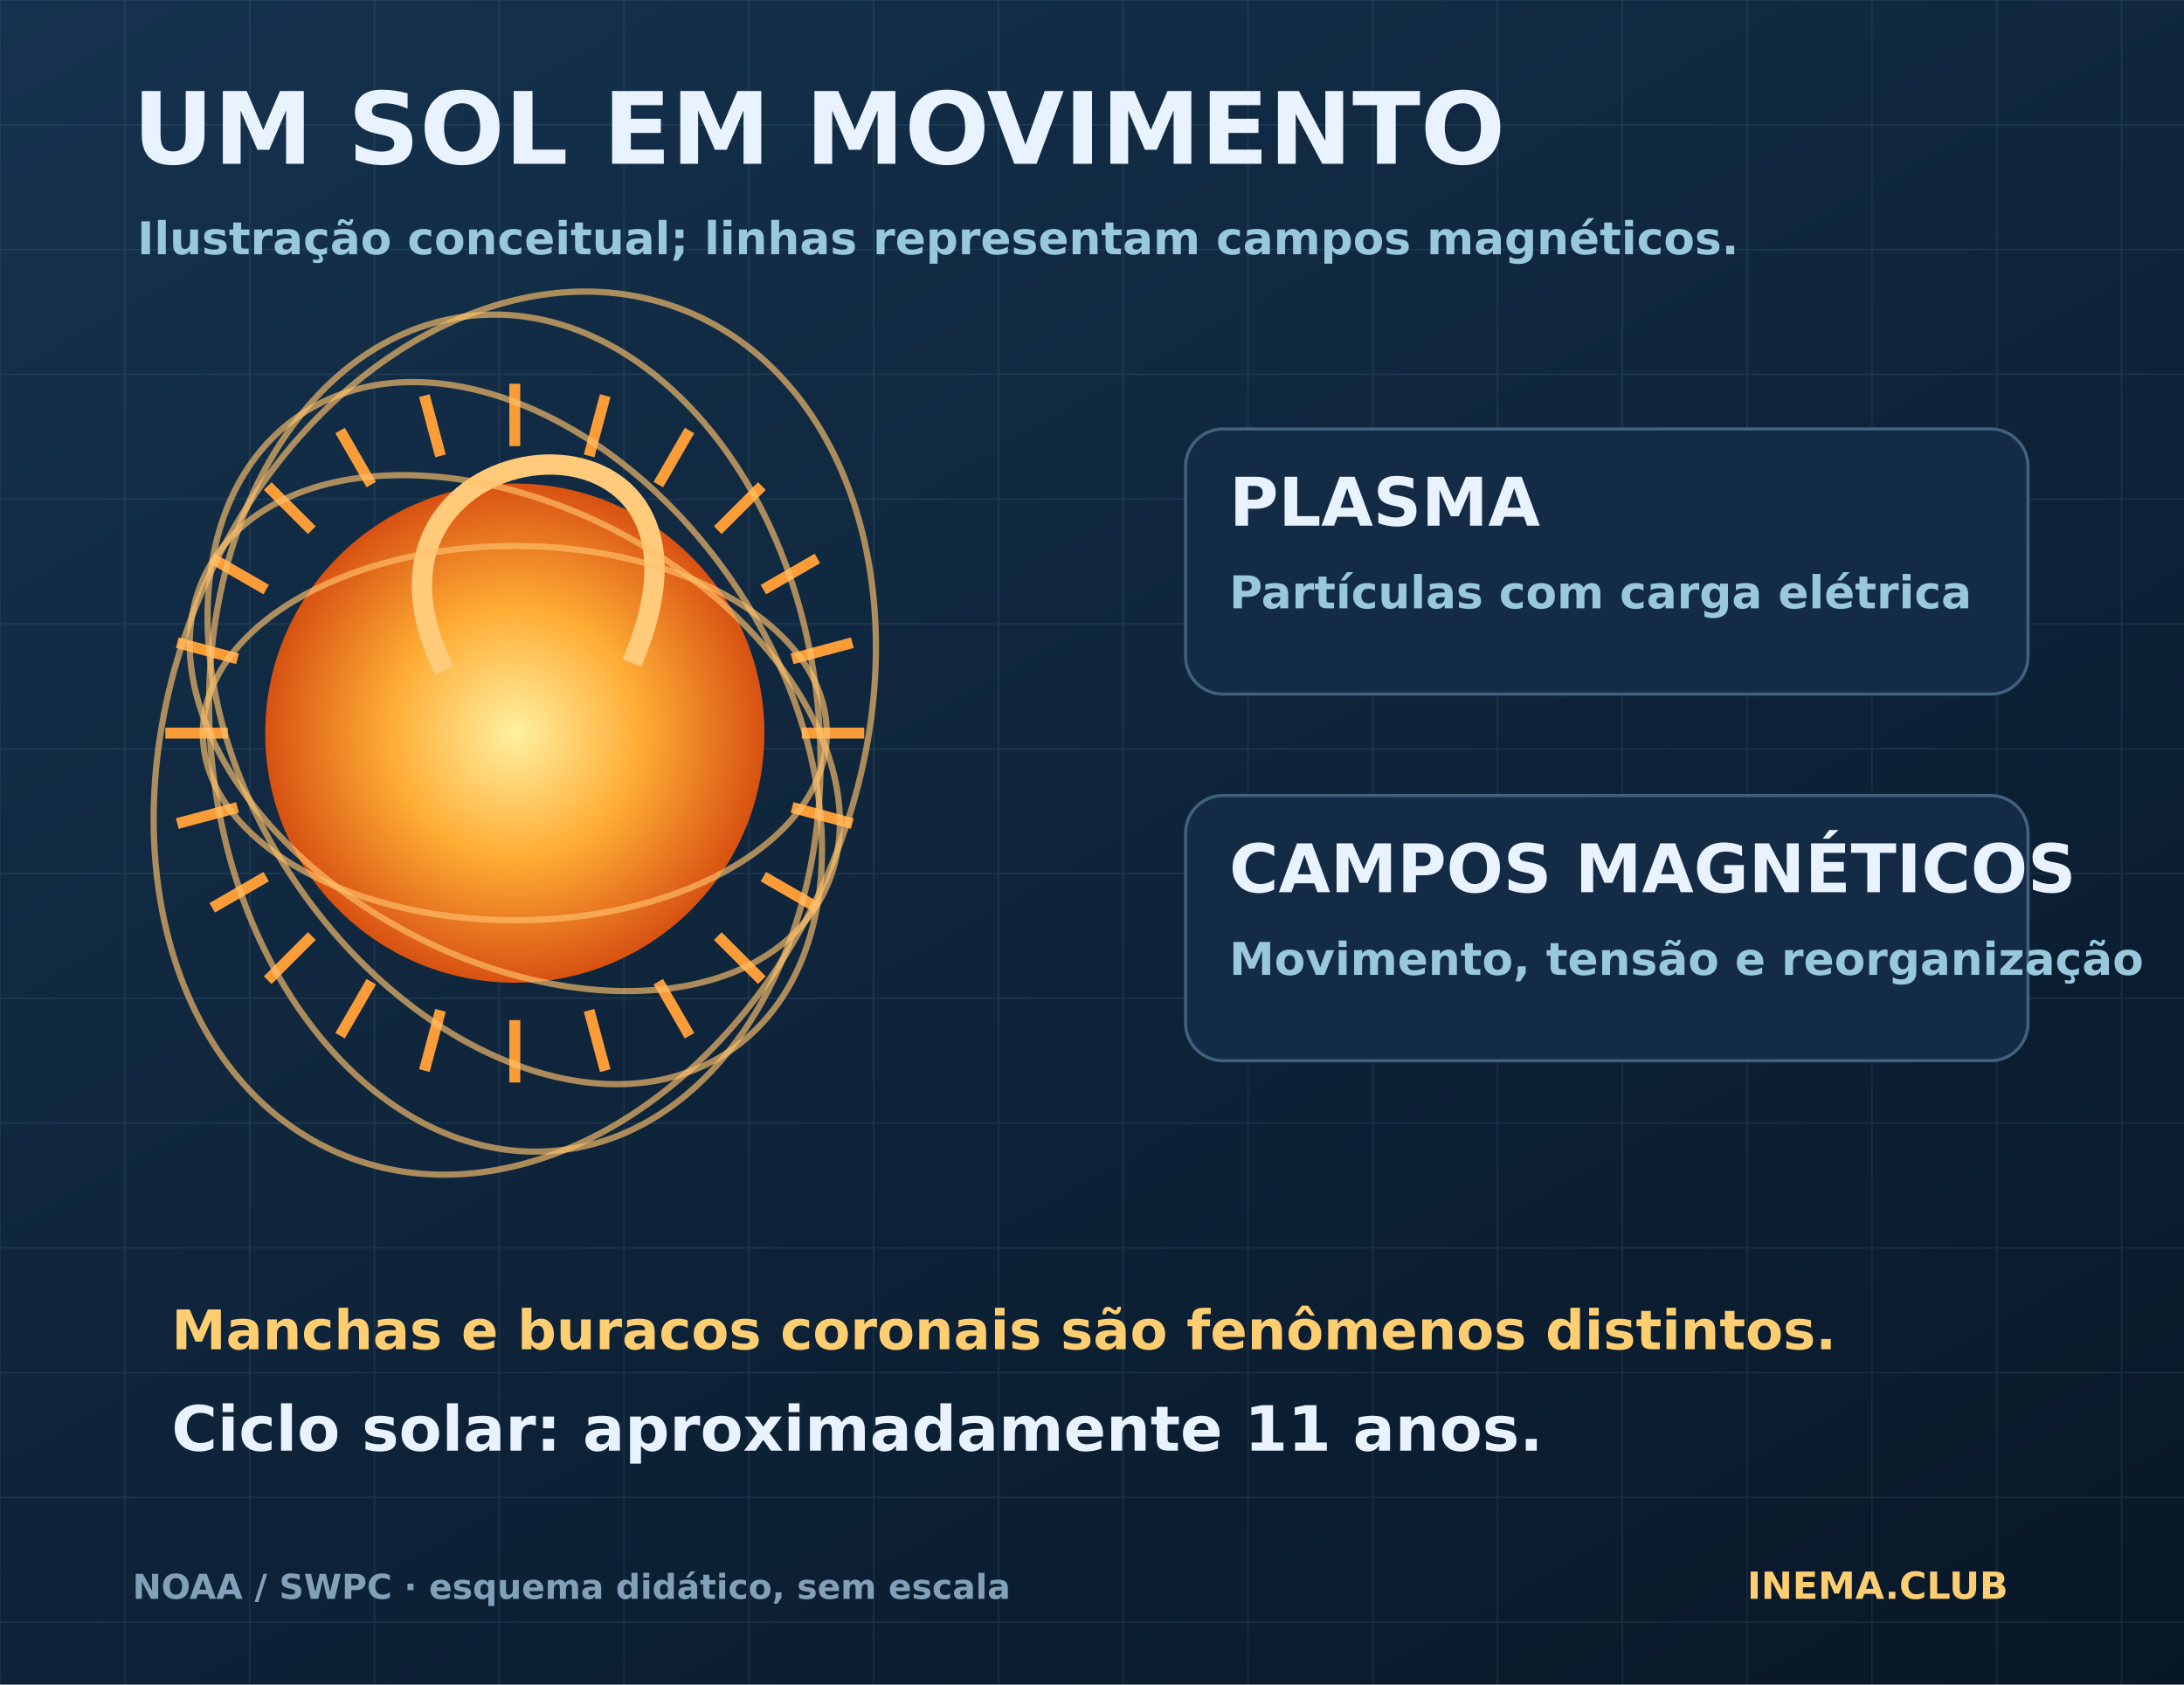
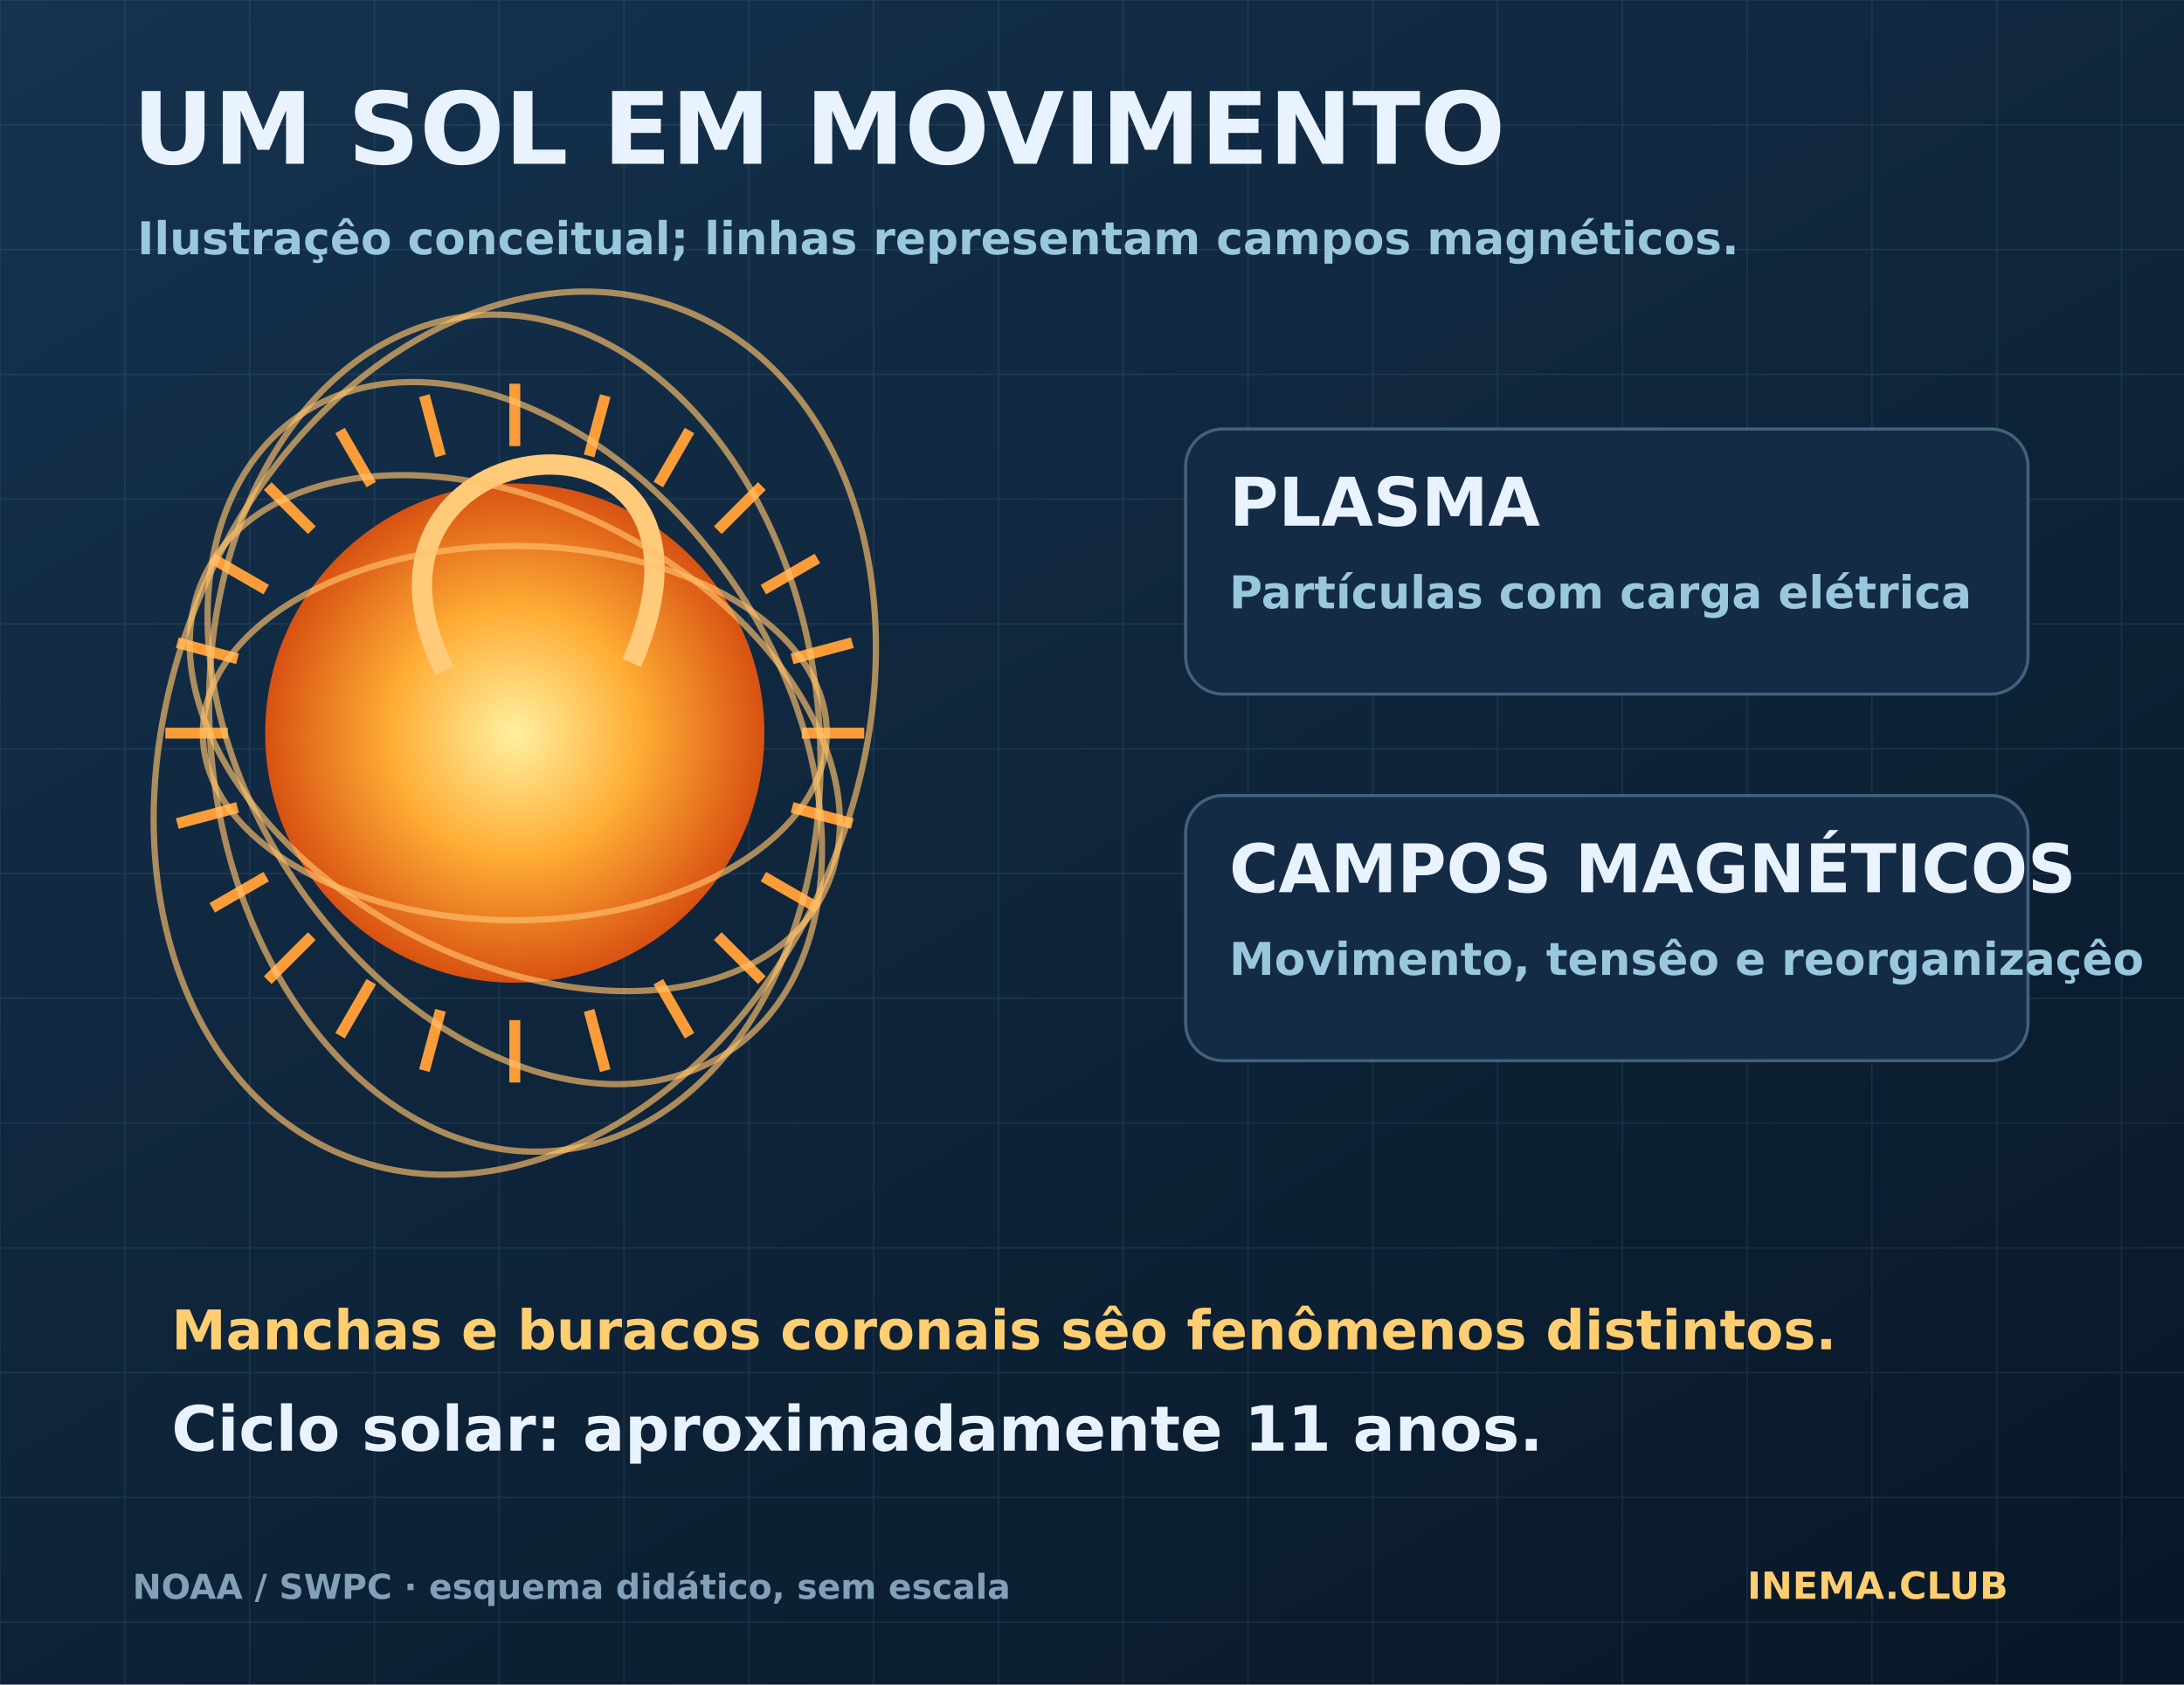
<svg xmlns="http://www.w3.org/2000/svg" width="1400" height="1080" viewBox="0 0 1400 1080">
  <defs>
    <radialGradient id="sun">
      <stop stop-color="#fff0a0" />
      <stop offset=".5" stop-color="#ffad35" />
      <stop offset="1" stop-color="#d85212" />
    </radialGradient>
    <radialGradient id="earth" cx=".25" cy=".25">
      <stop stop-color="#39c1f8" />
      <stop offset=".7" stop-color="#1472b0" />
      <stop offset="1" stop-color="#062c53" />
    </radialGradient>
    <linearGradient id="bg" x2="1" y2="1">
      <stop stop-color="#15324e" />
      <stop offset="1" stop-color="#061321" />
    </linearGradient>
    <marker id="arrow" viewBox="0 0 10 10" refX="9" refY="5" markerWidth="3" markerHeight="3" orient="auto-start-reverse">
      <path d="M0 0 L10 5 L0 10Z" fill="#47d8fa" />
    </marker>
  </defs>
  <rect width="1920" height="1080" fill="url(#bg)" />
  <g opacity=".09" stroke="#96d4ed">
    <path d="M0,0 H1920 M0,0 V1080" />
    <path d="M0,80 H1920 M80,0 V1080" />
    <path d="M0,160 H1920 M160,0 V1080" />
    <path d="M0,240 H1920 M240,0 V1080" />
    <path d="M0,320 H1920 M320,0 V1080" />
    <path d="M0,400 H1920 M400,0 V1080" />
    <path d="M0,480 H1920 M480,0 V1080" />
    <path d="M0,560 H1920 M560,0 V1080" />
    <path d="M0,640 H1920 M640,0 V1080" />
    <path d="M0,720 H1920 M720,0 V1080" />
    <path d="M0,800 H1920 M800,0 V1080" />
    <path d="M0,880 H1920 M880,0 V1080" />
    <path d="M0,960 H1920 M960,0 V1080" />
    <path d="M0,1040 H1920 M1040,0 V1080" />
    <path d="M0,1120 H1920 M1120,0 V1080" />
    <path d="M0,1200 H1920 M1200,0 V1080" />
    <path d="M0,1280 H1920 M1280,0 V1080" />
    <path d="M0,1360 H1920 M1360,0 V1080" />
    <path d="M0,1440 H1920 M1440,0 V1080" />
    <path d="M0,1520 H1920 M1520,0 V1080" />
    <path d="M0,1600 H1920 M1600,0 V1080" />
    <path d="M0,1680 H1920 M1680,0 V1080" />
    <path d="M0,1760 H1920 M1760,0 V1080" />
    <path d="M0,1840 H1920 M1840,0 V1080" />
  </g>
  <text x="85" y="105" font-size="64" fill="#e9f2ff" font-family="DejaVu Sans,sans-serif" font-weight="bold">UM SOL EM MOVIMENTO</text>
-   <text x="88" y="163" font-size="29" fill="#99c8dd" font-family="DejaVu Sans,sans-serif" font-weight="bold">Ilustração conceitual; linhas representam campos magnéticos.</text>
+   <text x="88" y="163" font-size="29" fill="#99c8dd" font-family="DejaVu Sans,sans-serif" font-weight="bold">Ilustraçêo conceitual; linhas representam campos magnéticos.</text>
  <path d="M514.0,470.0 L554.0,470.0" stroke="#fa9d39" stroke-width="7" />
  <path d="M507.73,517.623 L546.367,527.975" stroke="#fa9d39" stroke-width="7" />
  <path d="M489.349,562.0 L523.99,582.0" stroke="#fa9d39" stroke-width="7" />
  <path d="M460.108,600.108 L488.392,628.392" stroke="#fa9d39" stroke-width="7" />
  <path d="M422.0,629.349 L442.0,663.99" stroke="#fa9d39" stroke-width="7" />
  <path d="M377.623,647.73 L387.975,686.367" stroke="#fa9d39" stroke-width="7" />
  <path d="M330.0,654.0 L330.0,694.0" stroke="#fa9d39" stroke-width="7" />
  <path d="M282.377,647.73 L272.025,686.367" stroke="#fa9d39" stroke-width="7" />
  <path d="M238,629.349 L218,663.99" stroke="#fa9d39" stroke-width="7" />
  <path d="M199.892,600.108 L171.608,628.392" stroke="#fa9d39" stroke-width="7" />
  <path d="M170.651,562.0 L136.01,582.0" stroke="#fa9d39" stroke-width="7" />
  <path d="M152.27,517.623 L113.633,527.975" stroke="#fa9d39" stroke-width="7" />
  <path d="M146.0,470.0 L106.0,470.0" stroke="#fa9d39" stroke-width="7" />
  <path d="M152.27,422.377 L113.633,412.025" stroke="#fa9d39" stroke-width="7" />
  <path d="M170.651,378 L136.01,358" stroke="#fa9d39" stroke-width="7" />
  <path d="M199.892,339.892 L171.608,311.608" stroke="#fa9d39" stroke-width="7" />
  <path d="M238,310.651 L218,276.01" stroke="#fa9d39" stroke-width="7" />
  <path d="M282.377,292.27 L272.025,253.633" stroke="#fa9d39" stroke-width="7" />
  <path d="M330,286.0 L330,246.0" stroke="#fa9d39" stroke-width="7" />
  <path d="M377.623,292.27 L387.975,253.633" stroke="#fa9d39" stroke-width="7" />
  <path d="M422.0,310.651 L442.0,276.01" stroke="#fa9d39" stroke-width="7" />
  <path d="M460.108,339.892 L488.392,311.608" stroke="#fa9d39" stroke-width="7" />
  <path d="M489.349,378 L523.99,358" stroke="#fa9d39" stroke-width="7" />
  <path d="M507.73,422.377 L546.367,412.025" stroke="#fa9d39" stroke-width="7" />
  <circle cx="330" cy="470" r="160" fill="url(#sun)" />
  <path d="M285,430 C205,270 485,240 405,425" fill="none" stroke="#ffca79" stroke-width="13" />
  <ellipse cx="330" cy="470" rx="200" ry="120" stroke="#ffc16c" fill="none" stroke-width="4" transform="rotate(0 330 470)" opacity=".65" />
  <ellipse cx="330" cy="470" rx="223" ry="145" stroke="#ffc16c" fill="none" stroke-width="4" transform="rotate(28 330 470)" opacity=".65" />
  <ellipse cx="330" cy="470" rx="246" ry="170" stroke="#ffc16c" fill="none" stroke-width="4" transform="rotate(56 330 470)" opacity=".65" />
  <ellipse cx="330" cy="470" rx="269" ry="195" stroke="#ffc16c" fill="none" stroke-width="4" transform="rotate(84 330 470)" opacity=".65" />
  <ellipse cx="330" cy="470" rx="292" ry="220" stroke="#ffc16c" fill="none" stroke-width="4" transform="rotate(112 330 470)" opacity=".65" />
  <rect x="760" y="275" width="540" height="170" rx="24" fill="#142b45" stroke="#42617c" stroke-width="2" />
  <text x="788" y="337" font-size="43" fill="#e9f2ff" font-family="DejaVu Sans,sans-serif" font-weight="bold">PLASMA</text>
  <text x="788" y="390" font-size="29" fill="#99c8dd" font-family="DejaVu Sans,sans-serif" font-weight="bold">Partículas com carga elétrica</text>
  <rect x="760" y="510" width="540" height="170" rx="24" fill="#142b45" stroke="#42617c" stroke-width="2" />
  <text x="788" y="572" font-size="43" fill="#e9f2ff" font-family="DejaVu Sans,sans-serif" font-weight="bold">CAMPOS MAGNÉTICOS</text>
-   <text x="788" y="625" font-size="29" fill="#99c8dd" font-family="DejaVu Sans,sans-serif" font-weight="bold">Movimento, tensão e reorganização</text>
-   <text x="110" y="865" font-size="35" fill="#ffce71" font-family="DejaVu Sans,sans-serif" font-weight="bold">Manchas e buracos coronais são fenômenos distintos.</text>
+   <text x="788" y="625" font-size="29" fill="#99c8dd" font-family="DejaVu Sans,sans-serif" font-weight="bold">Movimento, tensêo e reorganizaçêo</text>
+   <text x="110" y="865" font-size="35" fill="#ffce71" font-family="DejaVu Sans,sans-serif" font-weight="bold">Manchas e buracos coronais sêo fenômenos distintos.</text>
  <text x="110" y="930" font-size="40" fill="#e9f2ff" font-family="DejaVu Sans,sans-serif" font-weight="bold">Ciclo solar: aproximadamente 11 anos.</text>
  <text x="85" y="1025" font-size="22" fill="#83a0b9" font-family="DejaVu Sans,sans-serif" font-weight="bold">NOAA / SWPC · esquema didático, sem escala</text>
  <text x="1120" y="1025" font-size="24" fill="#ffce71" font-family="DejaVu Sans,sans-serif" font-weight="bold">INEMA.CLUB</text>
</svg>
